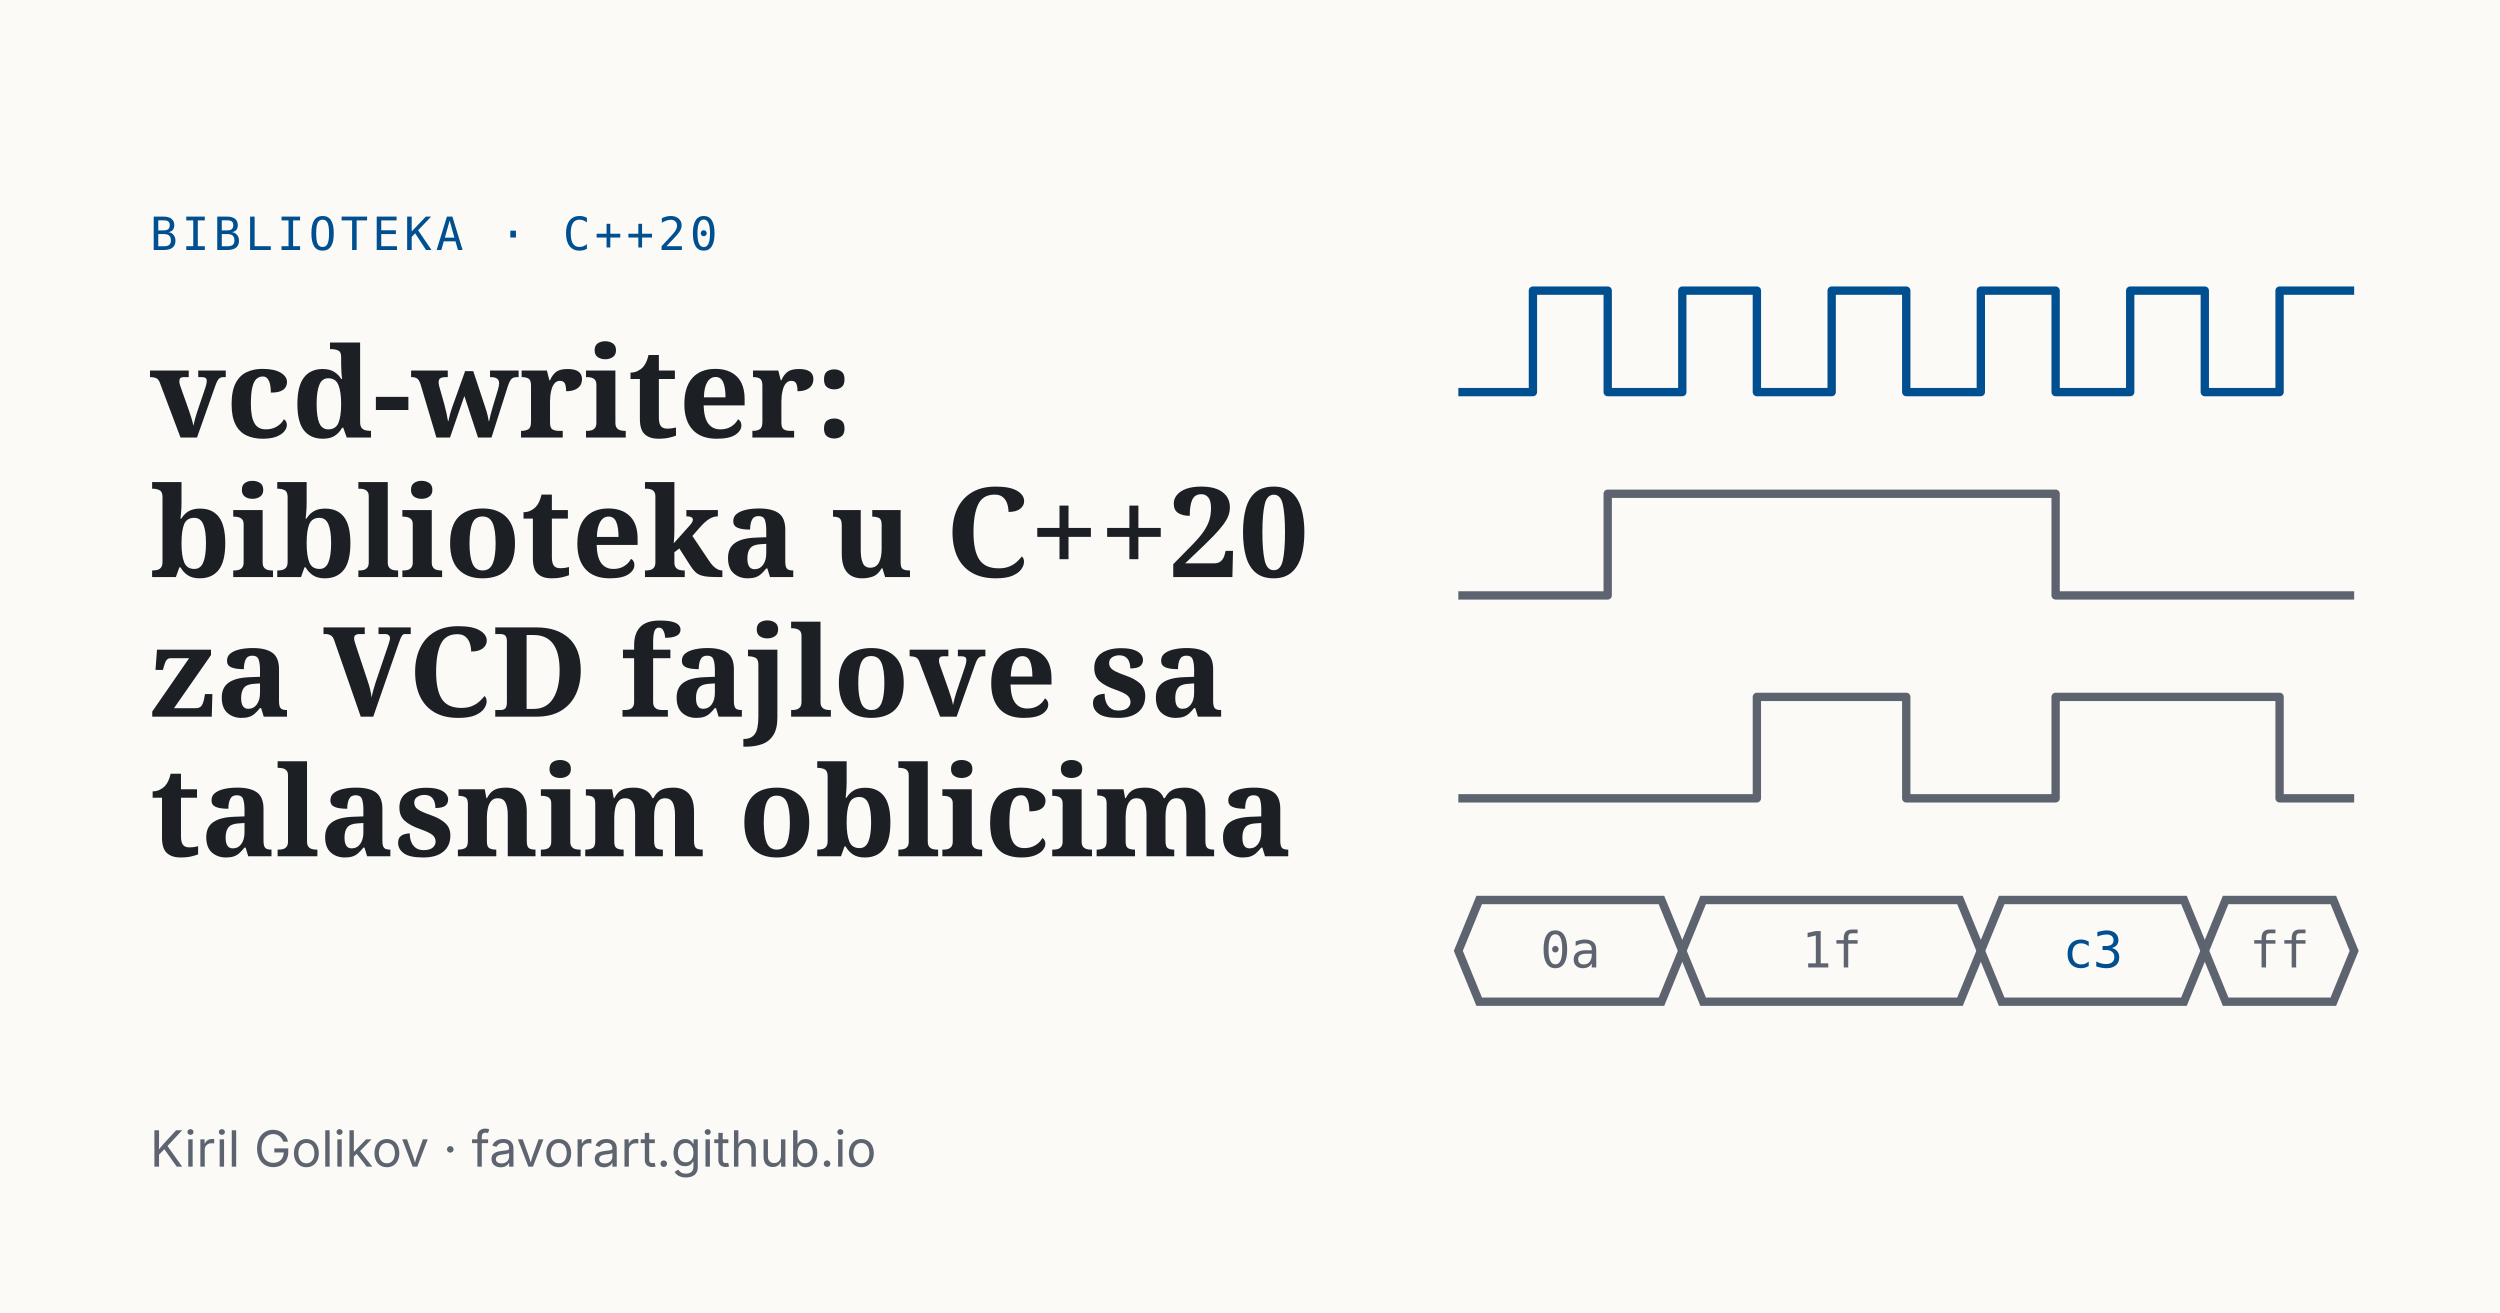
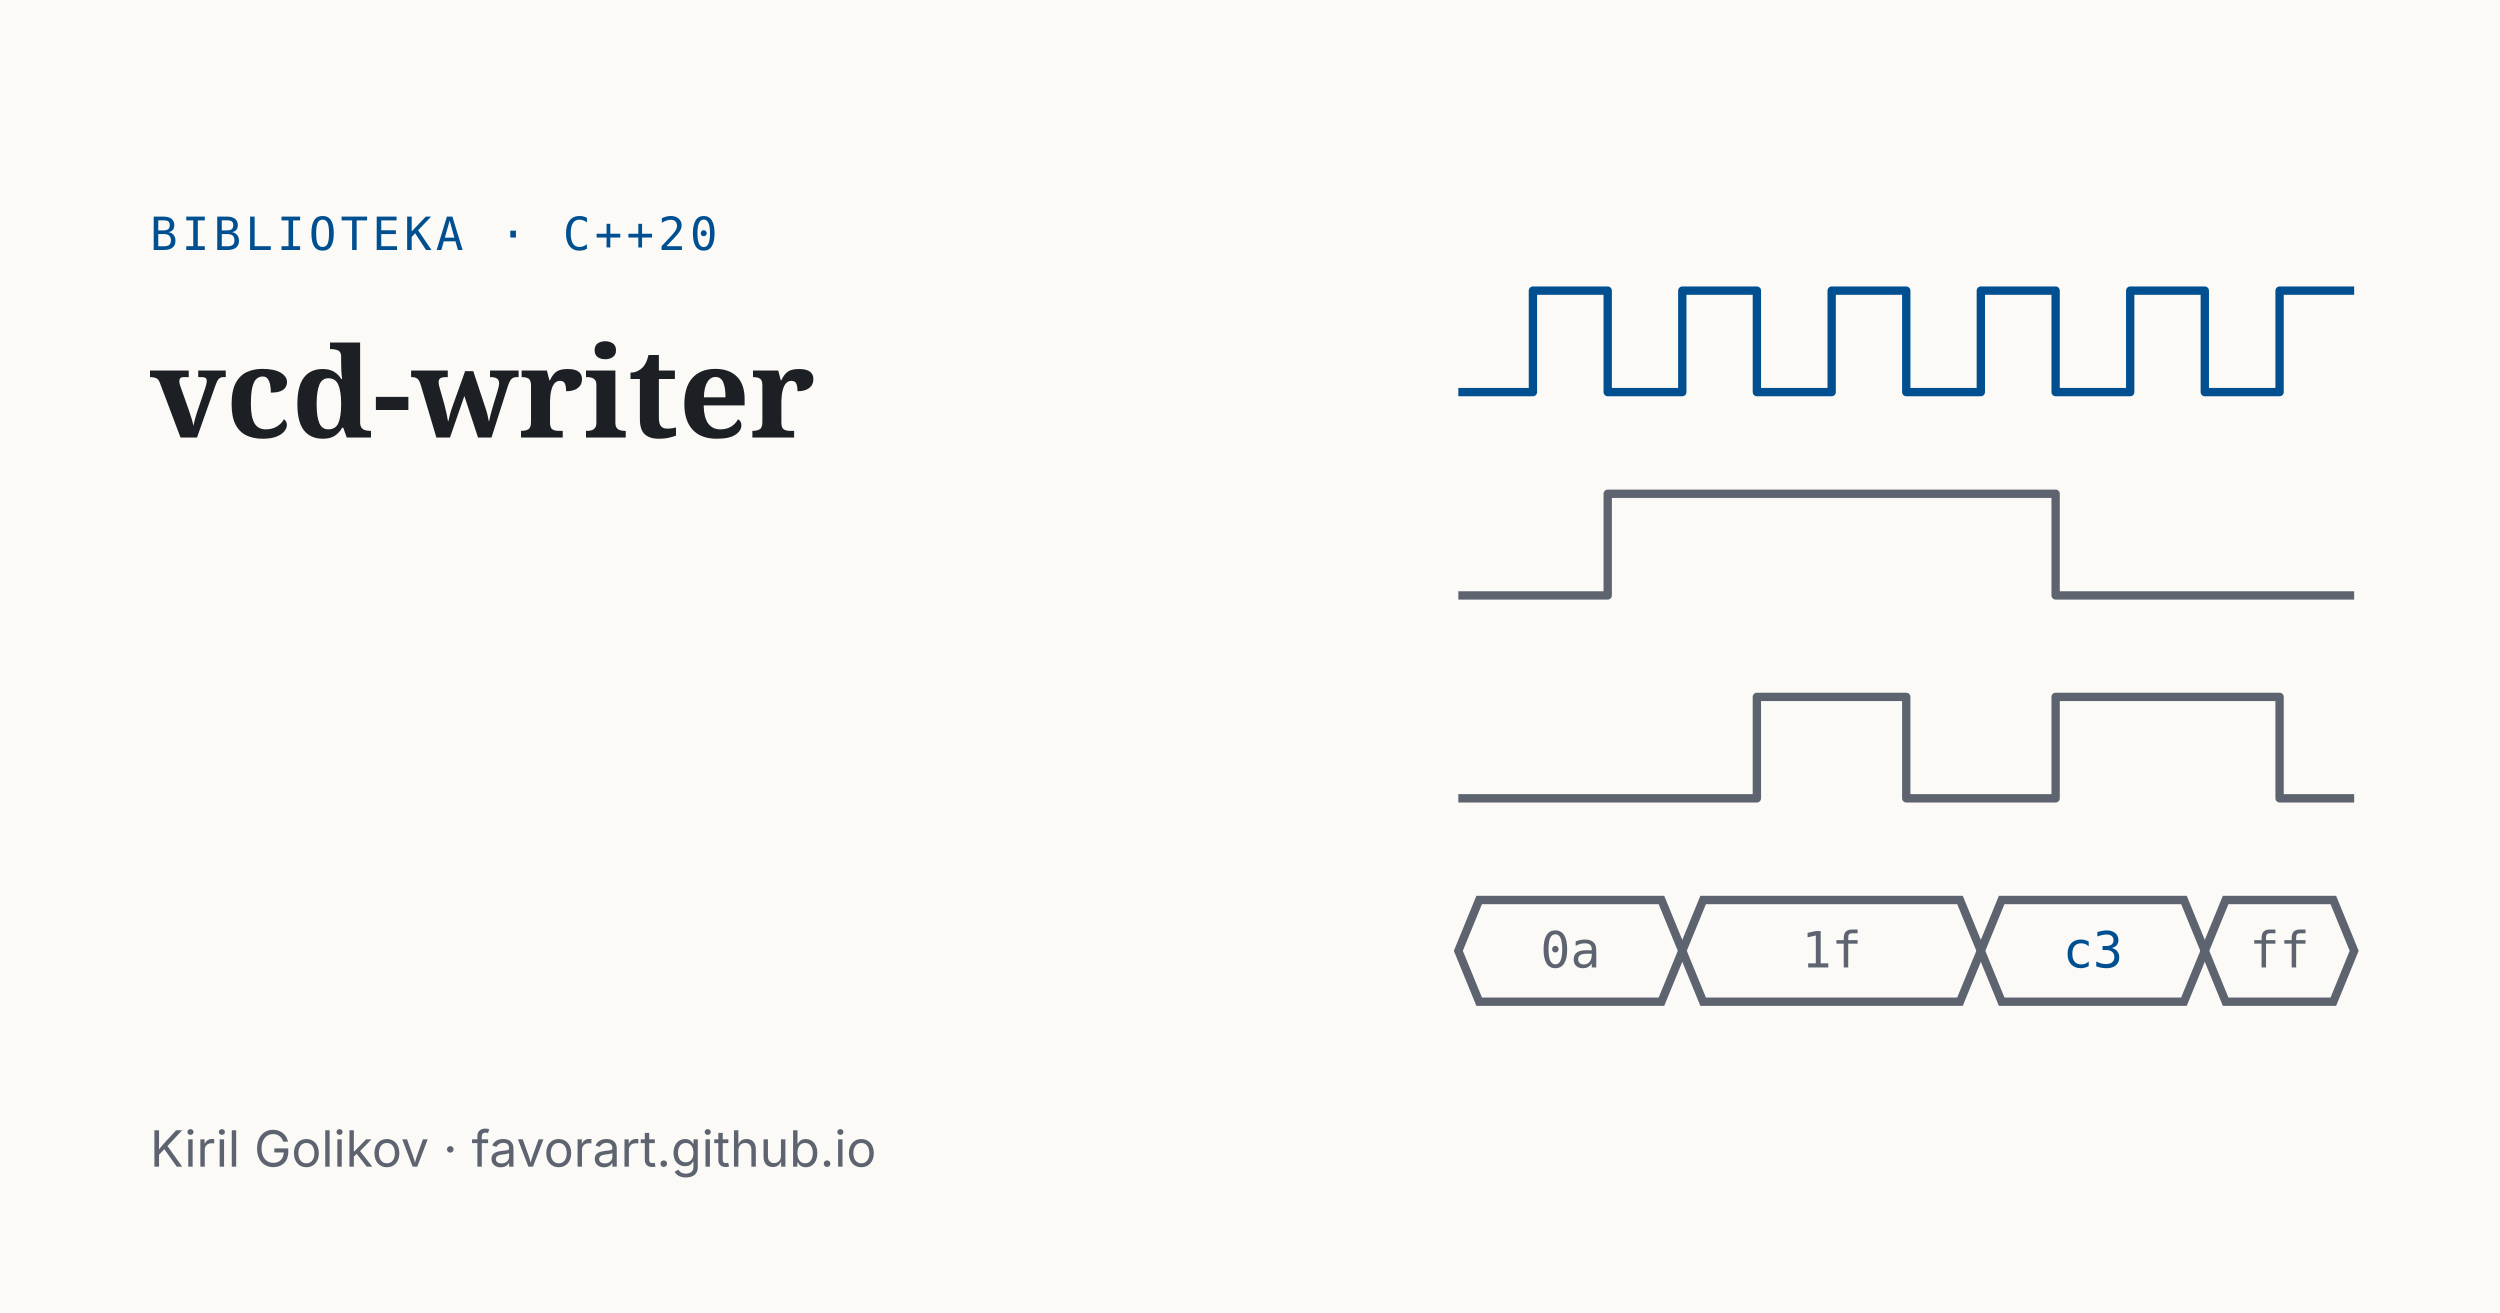
<svg xmlns="http://www.w3.org/2000/svg" width="1200" height="630" viewBox="0 0 1200 630">
  <rect width="1200" height="630" fill="#fbfaf7" />
  <polyline points="700.0,188.2 735.8,188.2 735.8,139.5 771.7,139.5 771.7,188.2 807.5,188.2 807.5,139.5 843.3,139.5 843.3,188.2 879.2,188.2 879.2,139.5 915.0,139.5 915.0,188.2 950.8,188.2 950.8,139.5 986.7,139.5 986.7,188.2 1022.5,188.2 1022.5,139.5 1058.3,139.5 1058.3,188.2 1094.2,188.2 1094.2,139.5 1130.0,139.5" fill="none" stroke="#004f90" stroke-width="4" stroke-linejoin="round" />
  <polyline points="700.0,285.8 735.8,285.8 771.7,285.8 771.7,237.0 807.5,237.0 843.3,237.0 879.2,237.0 915.0,237.0 950.8,237.0 986.7,237.0 986.7,285.8 1022.5,285.8 1058.3,285.8 1094.2,285.8 1130.0,285.8" fill="none" stroke="#5d6470" stroke-width="4" stroke-linejoin="round" />
  <polyline points="700.0,383.2 735.8,383.2 771.7,383.2 807.5,383.2 843.3,383.2 843.3,334.5 879.2,334.5 915.0,334.5 915.0,383.2 950.8,383.2 986.7,383.2 986.7,334.5 1022.5,334.5 1058.3,334.5 1094.2,334.5 1094.2,383.2 1130.0,383.2" fill="none" stroke="#5d6470" stroke-width="4" stroke-linejoin="round" />
  <polygon points="710.0,432.0 797.5,432.0 807.5,456.4 797.5,480.8 710.0,480.8 700.0,456.4" fill="none" stroke="#5d6470" stroke-width="4" />
  <text x="753.8" y="464.4" text-anchor="middle" font-family="'JetBrains Mono', Consolas, monospace" font-size="24" fill="#5d6470">0a</text>
  <polygon points="817.5,432.0 940.8,432.0 950.8,456.4 940.8,480.8 817.5,480.8 807.5,456.4" fill="none" stroke="#5d6470" stroke-width="4" />
  <text x="879.2" y="464.4" text-anchor="middle" font-family="'JetBrains Mono', Consolas, monospace" font-size="24" fill="#5d6470">1f</text>
  <polygon points="960.8,432.0 1048.3,432.0 1058.3,456.4 1048.3,480.8 960.8,480.8 950.8,456.4" fill="none" stroke="#5d6470" stroke-width="4" />
  <text x="1004.6" y="464.4" text-anchor="middle" font-family="'JetBrains Mono', Consolas, monospace" font-size="24" fill="#004f90">c3</text>
  <polygon points="1068.3,432.0 1120.0,432.0 1130.0,456.4 1120.0,480.8 1068.3,480.8 1058.3,456.4" fill="none" stroke="#5d6470" stroke-width="4" />
  <text x="1094.2" y="464.4" text-anchor="middle" font-family="'JetBrains Mono', Consolas, monospace" font-size="24" fill="#5d6470">ff</text>
  <text x="72" y="120" font-family="'JetBrains Mono', Consolas, monospace" font-size="22" letter-spacing="2" fill="#004f90">BIBLIOTEKA · C++20</text>
-   <text x="72" y="210" font-family="'Source Serif 4', Georgia, serif" font-weight="600" font-size="60" fill="#1c1f24">vcd-writer:</text>
-   <text x="72" y="277" font-family="'Source Serif 4', Georgia, serif" font-weight="600" font-size="60" fill="#1c1f24">biblioteka u C++20</text>
-   <text x="72" y="344" font-family="'Source Serif 4', Georgia, serif" font-weight="600" font-size="60" fill="#1c1f24">za VCD fajlove sa</text>
-   <text x="72" y="411" font-family="'Source Serif 4', Georgia, serif" font-weight="600" font-size="60" fill="#1c1f24">talasnim oblicima</text>
+   <text x="72" y="210" font-family="'Source Serif 4', Georgia, serif" font-weight="600" font-size="60" fill="#1c1f24">vcd-writer</text>
  <text x="72" y="560" font-family="Inter, Arial, sans-serif" font-size="24" fill="#5d6470">Kiril Golikov · favorart.github.io</text>
</svg>
